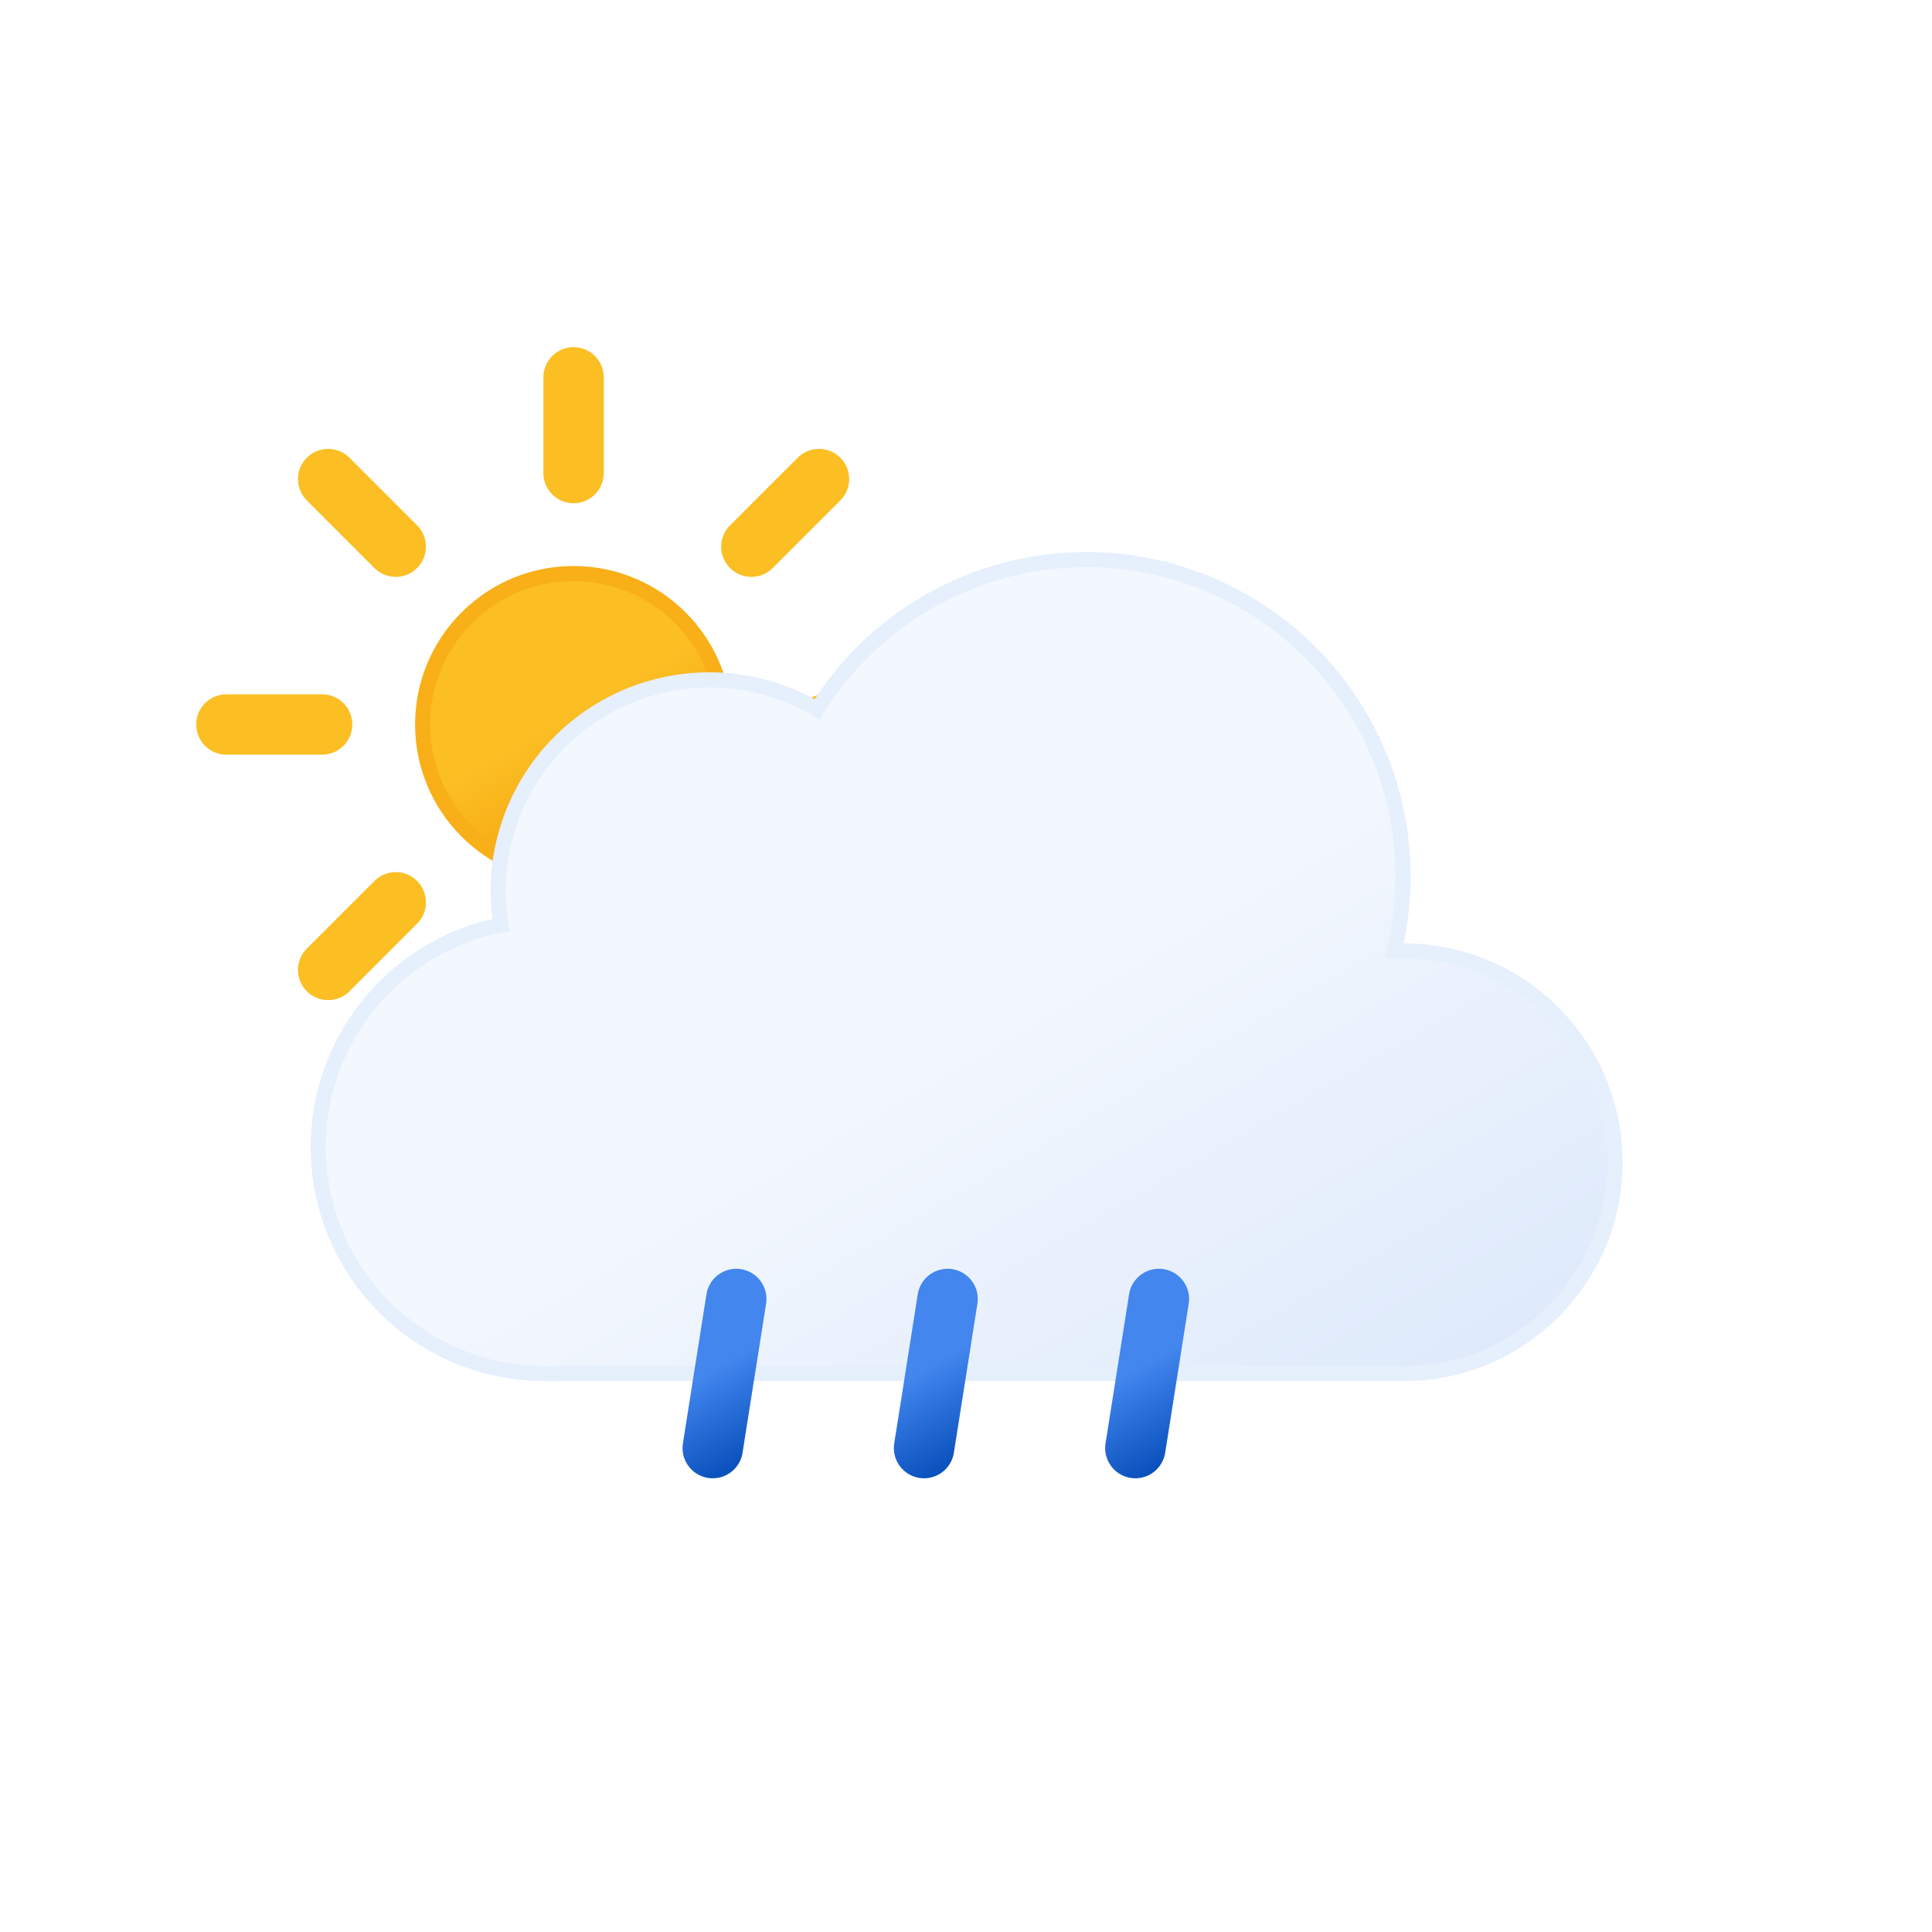
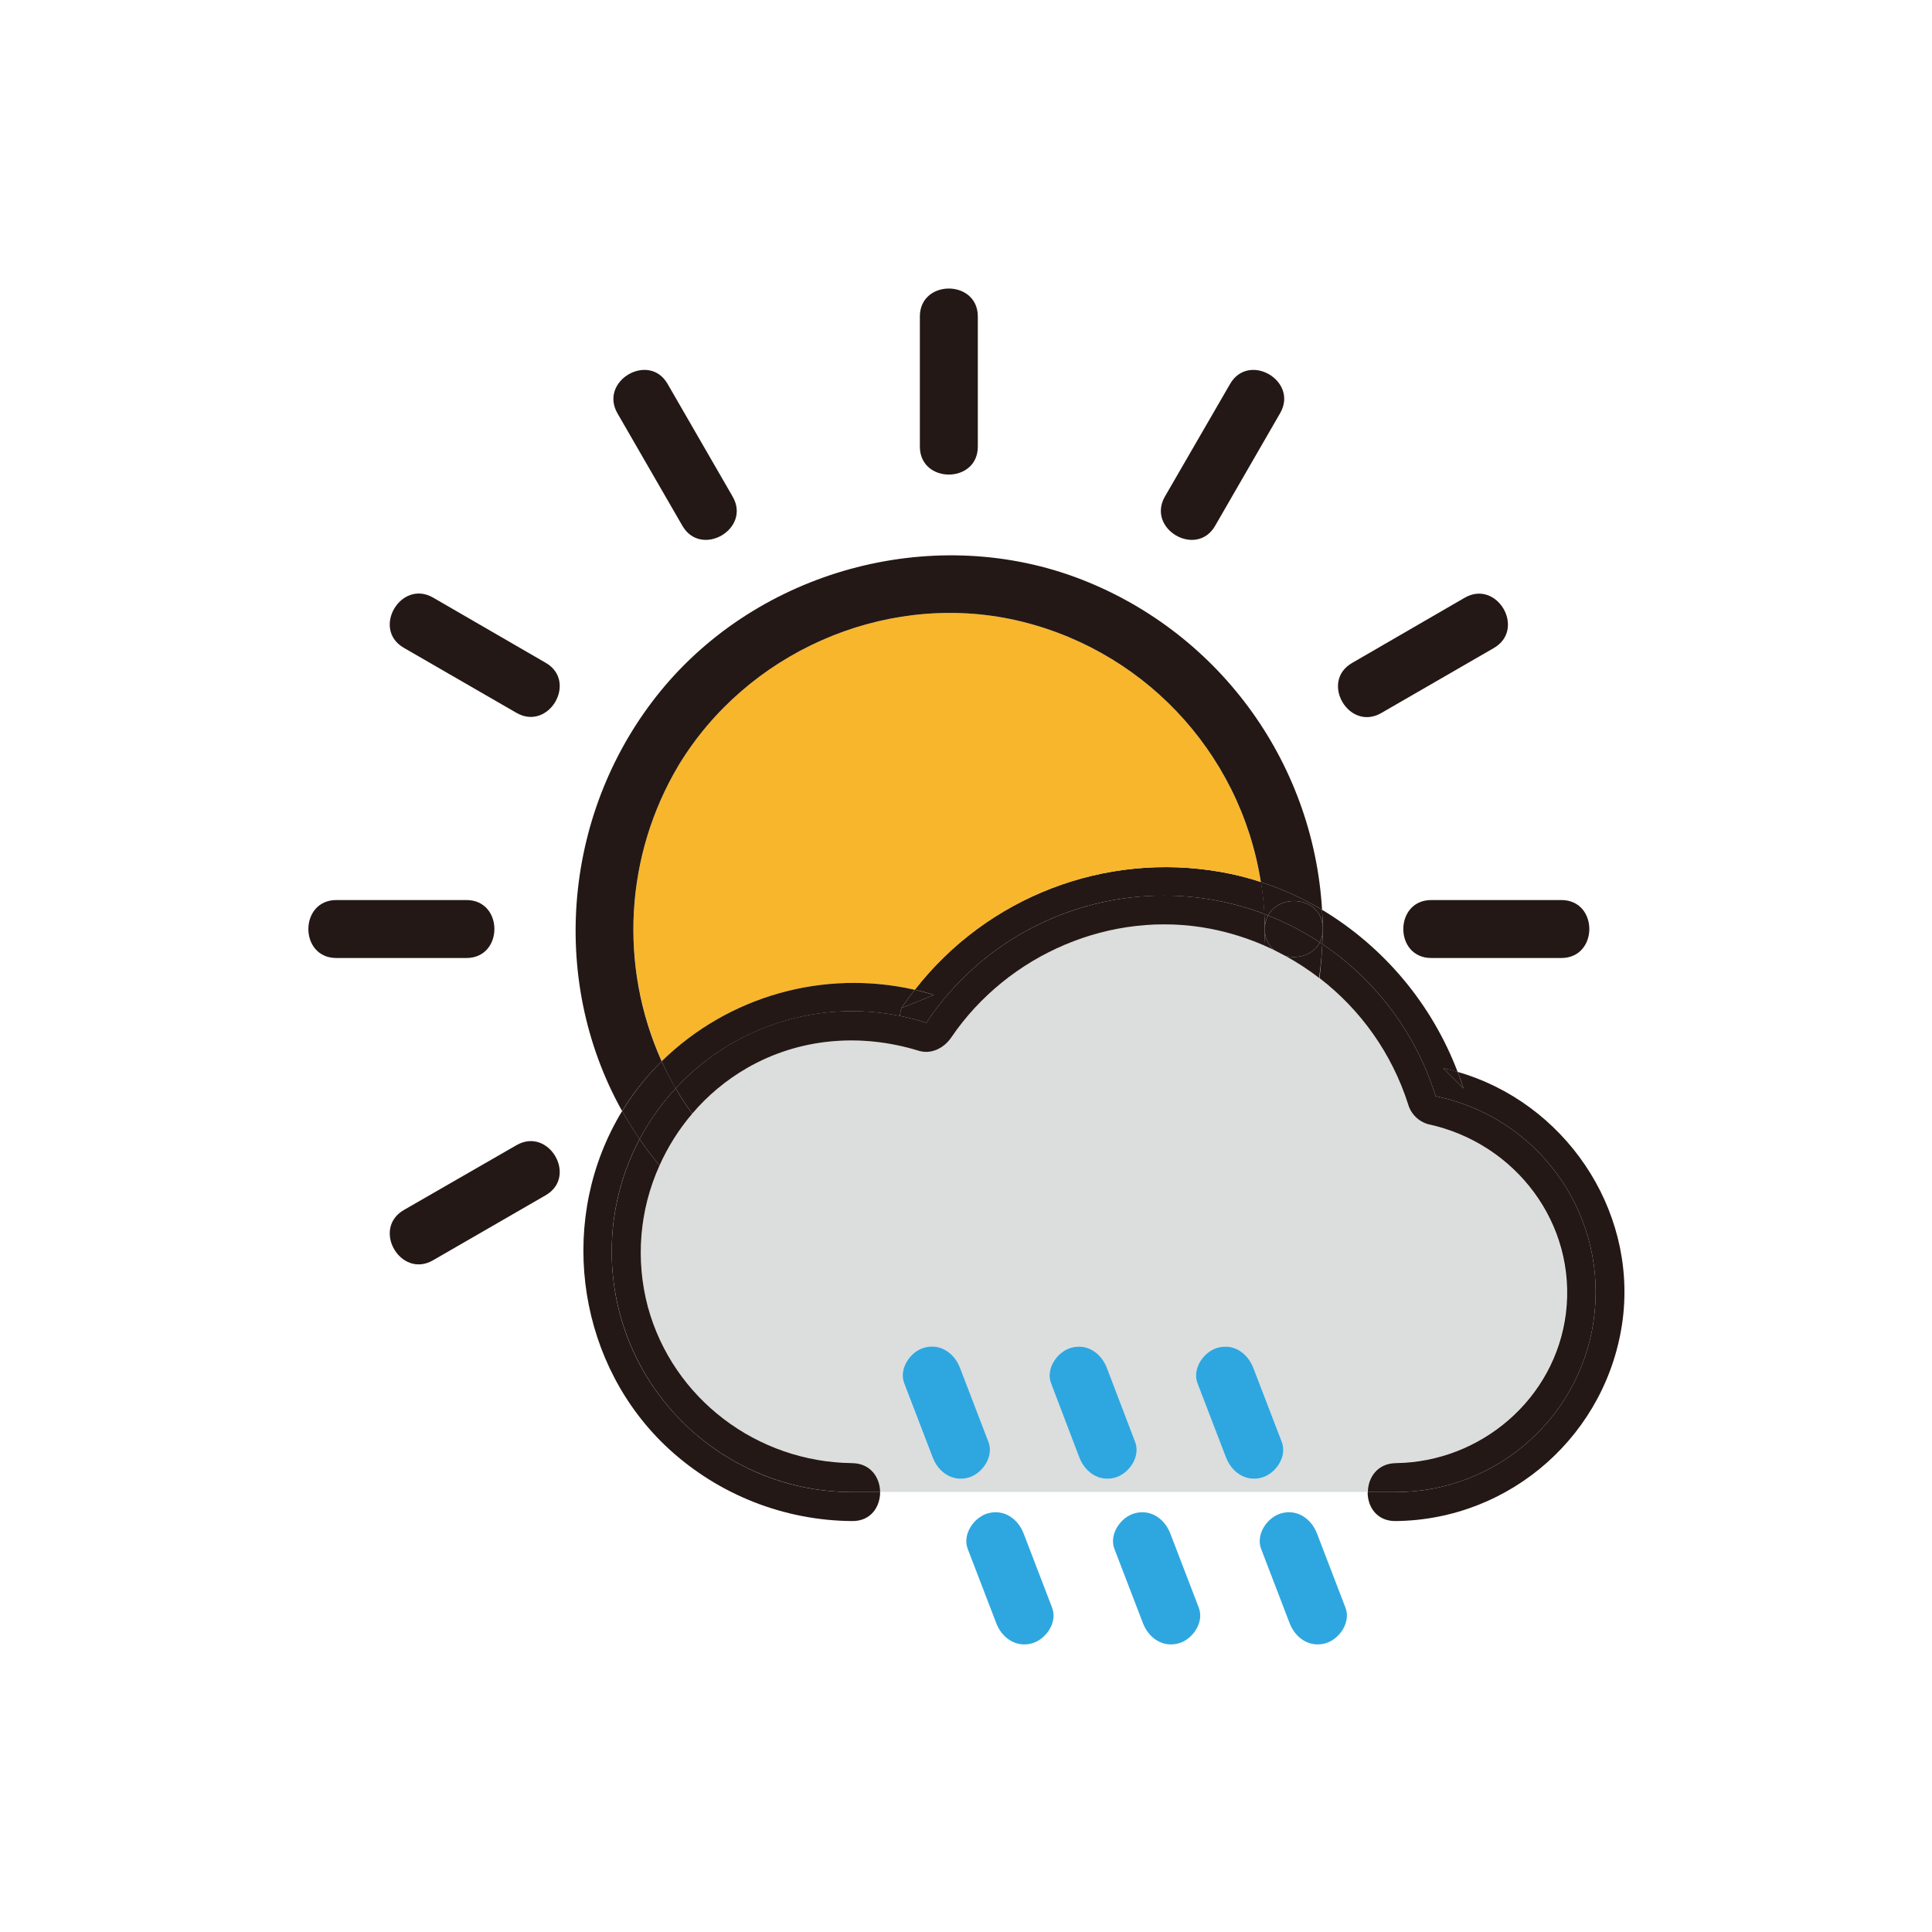
- <svg xmlns="http://www.w3.org/2000/svg" xmlns:xlink="http://www.w3.org/1999/xlink" viewBox="0 0 64 64">
+ <svg xmlns="http://www.w3.org/2000/svg" viewBox="0 0 500 500">
  <defs>
-     <linearGradient id="b" x1="16.5" x2="21.5" y1="19.67" y2="28.33" gradientUnits="userSpaceOnUse">
-       <stop offset="0" stop-color="#fbbf24" />
-       <stop offset=".45" stop-color="#fbbf24" />
-       <stop offset="1" stop-color="#f59e0b" />
-     </linearGradient>
-     <linearGradient id="c" x1="22.56" x2="39.2" y1="21.96" y2="50.8" gradientUnits="userSpaceOnUse">
-       <stop offset="0" stop-color="#f3f7fe" />
-       <stop offset=".45" stop-color="#f3f7fe" />
-       <stop offset="1" stop-color="#deeafb" />
-     </linearGradient>
-     <linearGradient id="a" x1="22.53" x2="25.47" y1="42.95" y2="48.05" gradientUnits="userSpaceOnUse">
-       <stop offset="0" stop-color="#4286ee" />
-       <stop offset=".45" stop-color="#4286ee" />
-       <stop offset="1" stop-color="#0950bc" />
-     </linearGradient>
-     <linearGradient id="d" x1="29.53" x2="32.47" y1="42.95" y2="48.05" xlink:href="#a" />
-     <linearGradient id="e" x1="36.53" x2="39.47" y1="42.95" y2="48.05" xlink:href="#a" />
+     <style>.cls-1{fill:#dcdddd;}.cls-2{fill:#231815;}.cls-3{fill:#2ea7e0;}.cls-4{fill:#f8b62d;}</style>
  </defs>
-   <circle cx="19" cy="24" r="5" fill="url(#b)" stroke="#f8af18" stroke-miterlimit="10" stroke-width=".5" />
-   <path fill="none" stroke="#fbbf24" stroke-linecap="round" stroke-miterlimit="10" stroke-width="2" d="M19 15.67V12.5m0 23v-3.17m5.89-14.22l2.24-2.24M10.87 32.13l2.24-2.24m0-11.78l-2.24-2.24m16.26 16.26l-2.24-2.24M7.5 24h3.17m19.83 0h-3.17">
-     <animateTransform attributeName="transform" dur="45s" repeatCount="indefinite" type="rotate" values="0 19 24; 360 19 24" />
-   </path>
-   <path fill="url(#c)" stroke="#e6effc" stroke-miterlimit="10" stroke-width=".5" d="M46.5 31.5h-.32a10.49 10.49 0 00-19.11-8 7 7 0 00-10.57 6 7.21 7.21 0 00.1 1.14A7.5 7.5 0 0018 45.5a4.19 4.19 0 00.5 0v0h28a7 7 0 000-14z" />
-   <path fill="none" stroke="url(#a)" stroke-linecap="round" stroke-miterlimit="10" stroke-width="2" d="M24.39 43.03l-.78 4.94">
-     <animateTransform attributeName="transform" dur="0.7s" repeatCount="indefinite" type="translate" values="1 -5; -2 10" />
-     <animate attributeName="opacity" dur="0.7s" repeatCount="indefinite" values="0;1;1;0" />
-   </path>
-   <path fill="none" stroke="url(#d)" stroke-linecap="round" stroke-miterlimit="10" stroke-width="2" d="M31.39 43.03l-.78 4.94">
-     <animateTransform attributeName="transform" begin="-0.4s" dur="0.7s" repeatCount="indefinite" type="translate" values="1 -5; -2 10" />
-     <animate attributeName="opacity" begin="-0.4s" dur="0.7s" repeatCount="indefinite" values="0;1;1;0" />
-   </path>
-   <path fill="none" stroke="url(#e)" stroke-linecap="round" stroke-miterlimit="10" stroke-width="2" d="M38.39 43.03l-.78 4.94">
-     <animateTransform attributeName="transform" begin="-0.2s" dur="0.7s" repeatCount="indefinite" type="translate" values="1 -5; -2 10" />
-     <animate attributeName="opacity" begin="-0.2s" dur="0.7s" repeatCount="indefinite" values="0;1;1;0" />
-   </path>
+   <g data-name="图层 1" id="图层_1">
+     <path class="cls-1" d="M369.54,290.92c22.53,4.88,38.5,25.74,35.61,49-2.75,22.09-22,38.41-44,38.7-4.78.06-7.2,3.78-7.24,7.5H227.78c0-3.72-2.44-7.45-7.24-7.5-24.5-.27-46.36-16.6-52.84-40.4a54.66,54.66,0,0,1,3-36.61,55.56,55.56,0,0,1,8.47-13.42,54.11,54.11,0,0,1,14.15-11.79c13.58-7.83,29.54-9.08,44.43-4.49,3.34,1,6.63-.74,8.47-3.45,14.64-21.53,41.42-33.13,67.15-28.1a66.85,66.85,0,0,1,13.82,4.31c.87.38,1.73.77,2.57,1.18s1.94,1,2.89,1.49a67.07,67.07,0,0,1,31.67,38.31A7.54,7.54,0,0,0,369.54,290.92Zm-43,91.5c3.61-1,6.7-5.42,5.24-9.22L324.37,354c-1.45-3.78-5-6.39-9.22-5.24-3.62,1-6.7,5.42-5.24,9.22l7.37,19.2C318.73,381,322.33,383.57,326.51,382.42Zm-38,0c3.61-1,6.7-5.42,5.24-9.22L286.41,354c-1.45-3.78-5-6.39-9.22-5.24-3.62,1-6.7,5.42-5.24,9.22l7.37,19.2C280.77,381,284.37,383.57,288.55,382.42Zm-38,0c3.61-1,6.69-5.42,5.23-9.22q-3.67-9.6-7.37-19.2c-1.45-3.78-5-6.39-9.23-5.24-3.61,1-6.69,5.42-5.23,9.22q3.67,9.6,7.37,19.2C242.81,381,246.41,383.57,250.59,382.42Z" />
+     <path class="cls-2" d="M404.07,232.93c9.67,0,9.65,15,0,15H370.42c-9.67,0-9.65-15,0-15Z" />
+     <path class="cls-2" d="M342.21,244.32a73.77,73.77,0,0,1,29.32,39.37,51.75,51.75,0,0,1-10.34,102.46H354c0-3.72,2.46-7.44,7.24-7.5,22-.29,41.21-16.61,44-38.7,2.89-23.29-13.08-44.15-35.61-49a7.54,7.54,0,0,1-5.24-5.24,66.86,66.86,0,0,0-22.91-32.59Q342,248.74,342.21,244.32Z" />
+     <path class="cls-2" d="M379.05,154.7c8.38-4.84,15.93,8.13,7.57,13l-29.14,16.83c-8.39,4.84-15.93-8.13-7.57-12.95Z" />
+     <path class="cls-2" d="M377.25,277.41c27.43,7.88,46.27,35.14,42.73,63.9a59.9,59.9,0,0,1-58.79,52.34c-4.88.06-7.29-3.72-7.24-7.5h7.24a51.75,51.75,0,0,0,10.34-102.46,73.77,73.77,0,0,0-29.32-39.37c.06-1.1.1-2.21.11-3.32v-.08c0-.14,0-.28,0-.42v-.07c0-.17,0-.34,0-.51,0-1.5-.09-3-.17-4.47a83.68,83.68,0,0,1,35.1,42c-1.23-.36-2.46-.68-3.73-1l5.24,5.24C378.3,280.25,377.79,278.82,377.25,277.41Z" />
+     <path class="cls-2" d="M377.25,277.41c.54,1.41,1,2.84,1.51,4.28l-5.24-5.24C374.79,276.73,376,277.05,377.25,277.41Z" />
+     <path class="cls-3" d="M348.21,416.08c1.46,3.8-1.62,8.23-5.23,9.22-4.18,1.15-7.78-1.45-9.23-5.23q-3.69-9.6-7.37-19.21c-1.46-3.8,1.62-8.23,5.23-9.22,4.18-1.15,7.78,1.46,9.23,5.24Q344.53,406.48,348.21,416.08Z" />
+     <path class="cls-2" d="M342.32,240.92c0-.14,0-.28,0-.42C342.33,240.64,342.33,240.78,342.32,240.92Z" />
+     <path class="cls-2" d="M341.56,243.89a7.37,7.37,0,0,0,.76-2.89c0,1.11-.05,2.22-.11,3.32C342,244.17,341.78,244,341.56,243.89Z" />
+     <path class="cls-2" d="M341.56,243.89c-1.63,3.23-5.6,4.39-8.93,3.48-1-.52-1.91-1-2.89-1.49a6.93,6.93,0,0,1-2.41-5.45,7.45,7.45,0,0,1,.84-3.5A72.34,72.34,0,0,1,341.56,243.89Z" />
+     <path class="cls-2" d="M328.17,236.93c3.1-5.84,13.76-4.84,14.15,3,0,.17,0,.34,0,.51v.07c0,.14,0,.28,0,.42V241a7.37,7.37,0,0,1-.76,2.89A72.34,72.34,0,0,0,328.17,236.93Z" />
+     <path class="cls-2" d="M332.63,247.37c3.33.91,7.3-.25,8.93-3.48.22.14.44.28.65.43q-.21,4.43-.82,8.77A66.89,66.89,0,0,0,332.63,247.37Z" />
+     <path class="cls-3" d="M331.75,373.2c1.46,3.8-1.63,8.23-5.24,9.22-4.18,1.15-7.78-1.46-9.23-5.24L309.91,358c-1.46-3.8,1.62-8.23,5.24-9.22,4.18-1.15,7.77,1.46,9.22,5.24Z" />
+     <path class="cls-2" d="M318.34,99.37c4.83-8.37,17.79-.8,12.95,7.57l-16.82,29.15c-4.83,8.36-17.79.8-13-7.57Z" />
+     <path class="cls-2" d="M327.2,236.54a81.22,81.22,0,0,0-.89-8.28,78.37,78.37,0,0,1,15.84,7.19c.08,1.48.15,3,.17,4.47-.39-7.83-11.05-8.83-14.15-3Z" />
+     <path class="cls-2" d="M328.17,236.93a7.45,7.45,0,0,0-.84,3.5c0-1.3-.06-2.6-.13-3.89Z" />
+     <path class="cls-2" d="M327.33,240.43a6.93,6.93,0,0,0,2.41,5.45c-.84-.41-1.7-.8-2.57-1.18C327.26,243.28,327.32,241.86,327.33,240.43Z" />
+     <path class="cls-2" d="M220.54,261.68a62.17,62.17,0,0,1,12.29,1.22h0a60.56,60.56,0,0,1,6.89,1.8,73.78,73.78,0,0,1,87.48-28.17c.07,1.29.12,2.59.13,3.89s-.07,2.85-.16,4.27a66.85,66.85,0,0,0-13.82-4.31c-25.73-5-52.51,6.57-67.15,28.1-1.84,2.71-5.13,4.48-8.47,3.45-14.89-4.59-30.85-3.34-44.43,4.49a54.11,54.11,0,0,0-14.15,11.79,72.94,72.94,0,0,1-4.29-6.55A62,62,0,0,1,220.54,261.68Z" />
+     <path class="cls-2" d="M301.11,231.79a73.63,73.63,0,0,0-61.39,32.92,60.56,60.56,0,0,0-6.89-1.8h0l.42-2,8.47-3.44c-1.65-.51-3.31-.94-5-1.33A82.28,82.28,0,0,1,316,225.67a76.17,76.17,0,0,1,10.36,2.59,81.22,81.22,0,0,1,.89,8.28A73.53,73.53,0,0,0,301.11,231.79Z" />
+     <path class="cls-3" d="M310.25,416.08c1.46,3.8-1.62,8.23-5.23,9.22-4.18,1.15-7.78-1.45-9.23-5.23l-7.38-19.21c-1.46-3.8,1.63-8.23,5.24-9.22,4.18-1.15,7.78,1.46,9.23,5.24Q306.57,406.48,310.25,416.08Z" />
+     <path class="cls-4" d="M261.39,160.18a82.63,82.63,0,0,1,64.92,68.08A76.17,76.17,0,0,0,316,225.67a82.28,82.28,0,0,0-79.21,30.48,71.08,71.08,0,0,0-65.5,18.51A83.06,83.06,0,0,1,175.63,198C193.17,169.08,228.11,153.43,261.39,160.18Z" />
+     <path class="cls-3" d="M293.79,373.2c1.46,3.8-1.63,8.23-5.24,9.22-4.18,1.15-7.78-1.46-9.23-5.24L272,358c-1.46-3.8,1.62-8.23,5.24-9.22,4.18-1.15,7.77,1.46,9.22,5.24Z" />
+     <path class="cls-3" d="M272.29,416.08c1.46,3.8-1.62,8.23-5.24,9.22-4.18,1.15-7.77-1.45-9.22-5.23l-7.38-19.2c-1.46-3.81,1.63-8.24,5.24-9.23,4.18-1.15,7.78,1.46,9.23,5.24Z" />
+     <path class="cls-3" d="M255.82,373.2c1.46,3.8-1.62,8.23-5.23,9.22-4.18,1.15-7.78-1.46-9.23-5.24q-3.69-9.6-7.37-19.2c-1.46-3.8,1.62-8.23,5.23-9.22,4.18-1.15,7.78,1.46,9.23,5.24Q252.14,363.6,255.82,373.2Z" />
+     <path class="cls-2" d="M253.06,81.92v33.65c0,9.67-15,9.66-15,0V81.92C238.06,72.25,253.06,72.27,253.06,81.92Z" />
+     <path class="cls-2" d="M241.72,257.48l-8.47,3.44c1.11-1.64,2.28-3.23,3.49-4.77C238.41,256.54,240.07,257,241.72,257.48Z" />
+     <path class="cls-2" d="M171.24,274.66a71.08,71.08,0,0,1,65.5-18.51c-1.21,1.54-2.38,3.13-3.49,4.77l-.42,2a62.25,62.25,0,0,0-58,18.77A78.73,78.73,0,0,1,171.24,274.66Z" />
+     <path class="cls-2" d="M189.61,128.52c4.84,8.38-8.13,15.92-13,7.57l-16.83-29.15C155,98.56,168,91,172.78,99.37Z" />
+     <path class="cls-2" d="M158.31,323.92a62.23,62.23,0,0,0,62.23,62.23h7.24c0,3.78-2.38,7.55-7.24,7.5A70.94,70.94,0,0,1,173.12,375c-23.28-21.41-28.82-57.13-13.66-84.78.5-.92,1-1.82,1.57-2.71.53,1,1.08,1.91,1.65,2.86.91,1.5,1.87,3,2.86,4.4A61.93,61.93,0,0,0,158.31,323.92Z" />
+     <path class="cls-2" d="M174.86,281.67a72.94,72.94,0,0,0,4.29,6.55,55.56,55.56,0,0,0-8.47,13.42q-2.72-3.28-5.14-6.84A62,62,0,0,1,174.86,281.67Z" />
+     <path class="cls-2" d="M342.15,235.45a78.37,78.37,0,0,0-15.84-7.19,82.63,82.63,0,0,0-64.92-68.08c-33.28-6.75-68.22,8.9-85.76,37.85a83.06,83.06,0,0,0-4.39,76.63A67.8,67.8,0,0,0,161,287.54c-19.27-34.5-15-78.17,10-108.75,25.37-31,69.58-43.25,107.27-29.43A98,98,0,0,1,342.15,235.45Z" />
+     <path class="cls-2" d="M174.86,281.67a62,62,0,0,0-9.32,13.13c-1-1.44-1.95-2.9-2.86-4.4-.57-.95-1.12-1.9-1.65-2.86a67.8,67.8,0,0,1,10.21-12.88A78.73,78.73,0,0,0,174.86,281.67Z" />
+     <path class="cls-2" d="M220.54,378.65c4.8.05,7.21,3.78,7.24,7.5h-7.24a62.24,62.24,0,0,1-55-91.35q2.43,3.56,5.14,6.84a54.66,54.66,0,0,0-3,36.61C174.18,362.05,196,378.38,220.54,378.65Z" />
+     <path class="cls-2" d="M141.22,171.53c8.37,4.83.8,17.78-7.57,12.95L104.5,167.65c-8.36-4.83-.8-17.79,7.57-13Z" />
+     <path class="cls-2" d="M133.65,296.38c8.38-4.84,15.93,8.13,7.57,12.95l-29.15,16.83c-8.38,4.84-15.92-8.13-7.57-13Z" />
+     <path class="cls-2" d="M120.71,232.93c9.66,0,9.65,15,0,15H87.05c-9.67,0-9.65-15,0-15Z" />
+   </g>
</svg>
